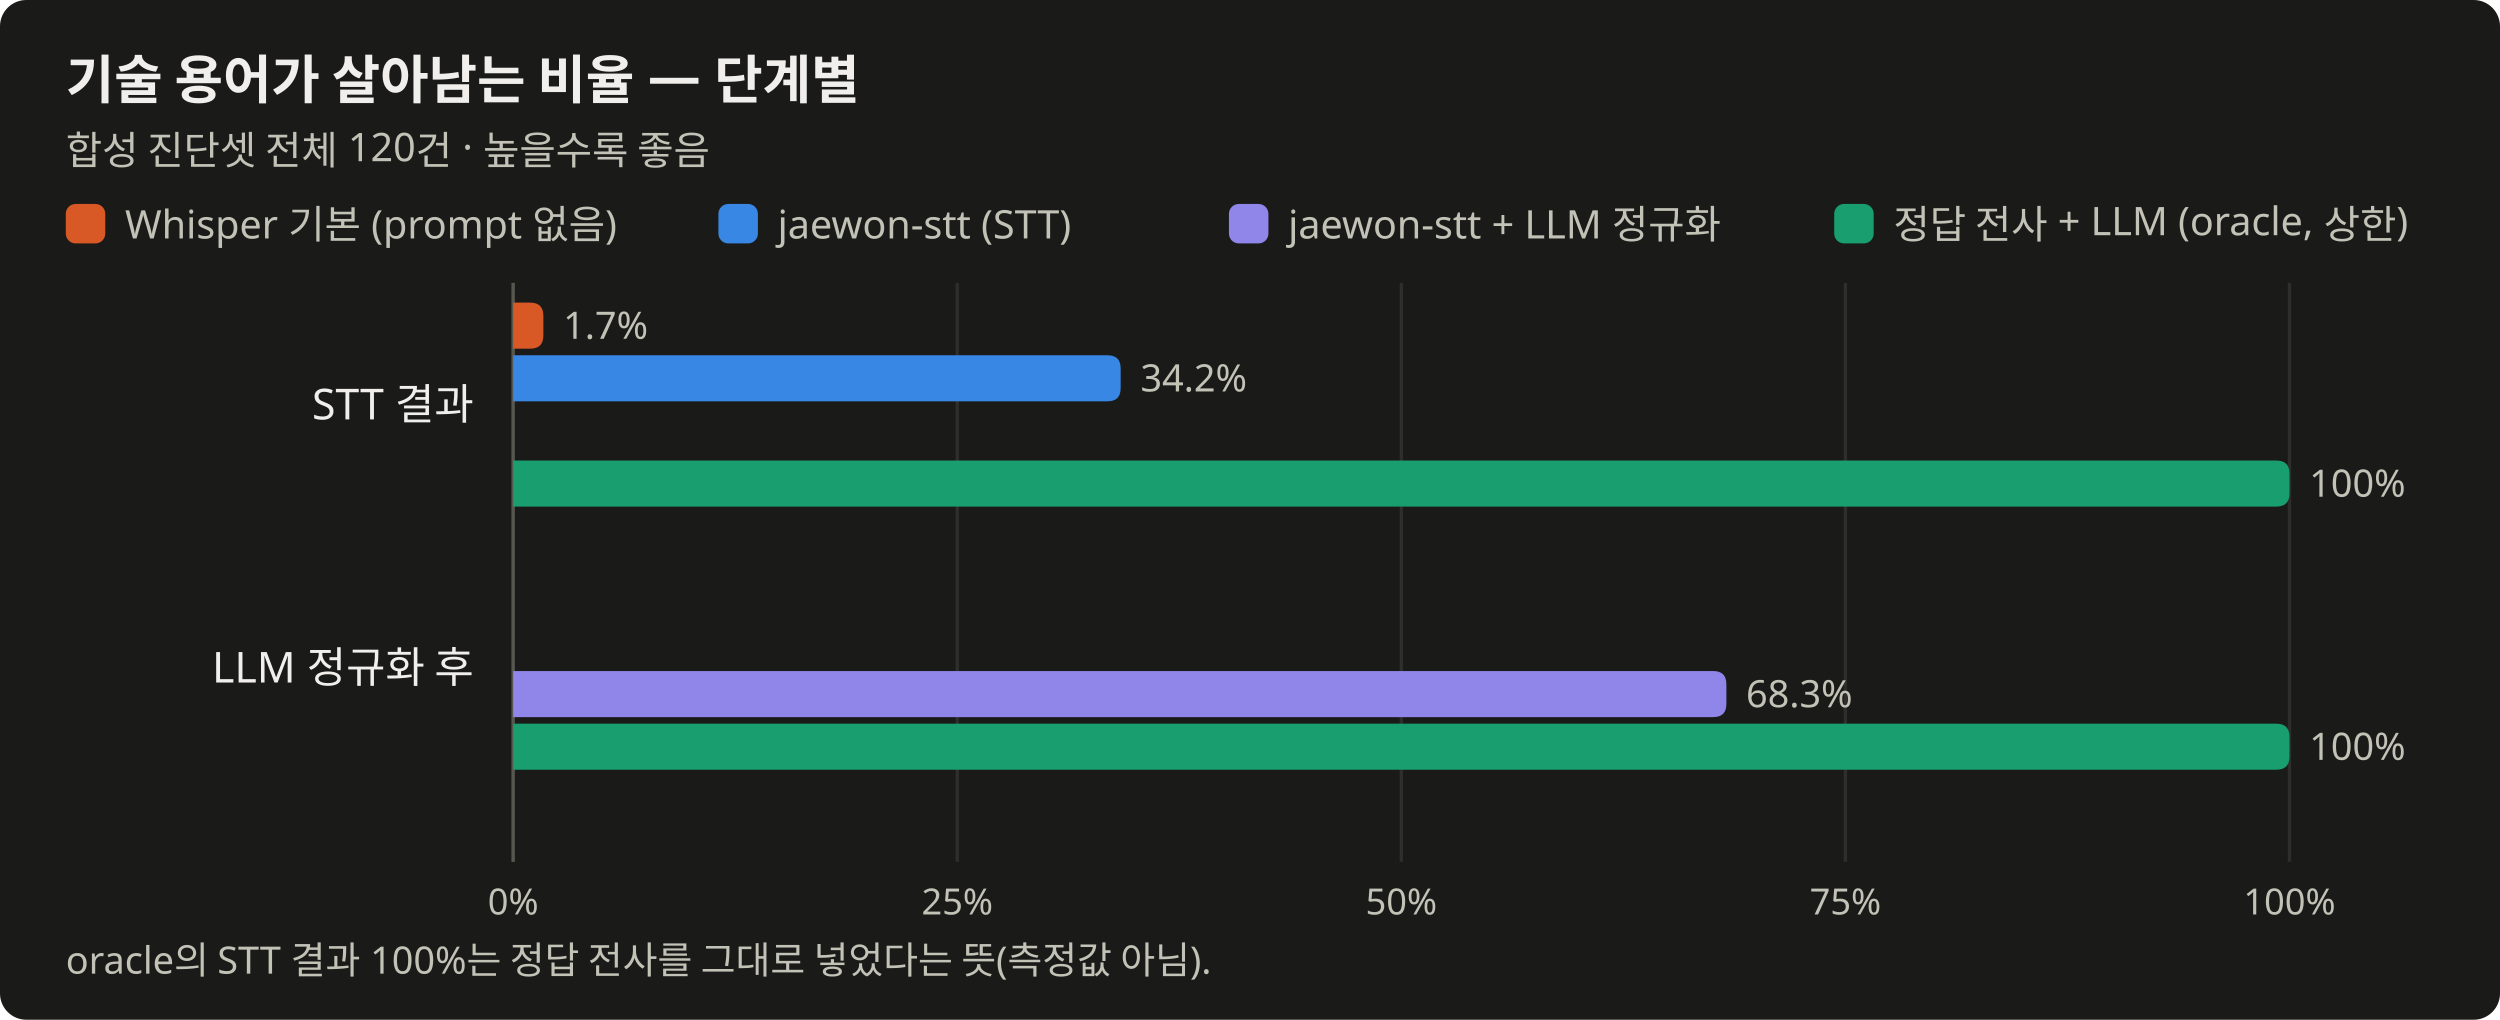
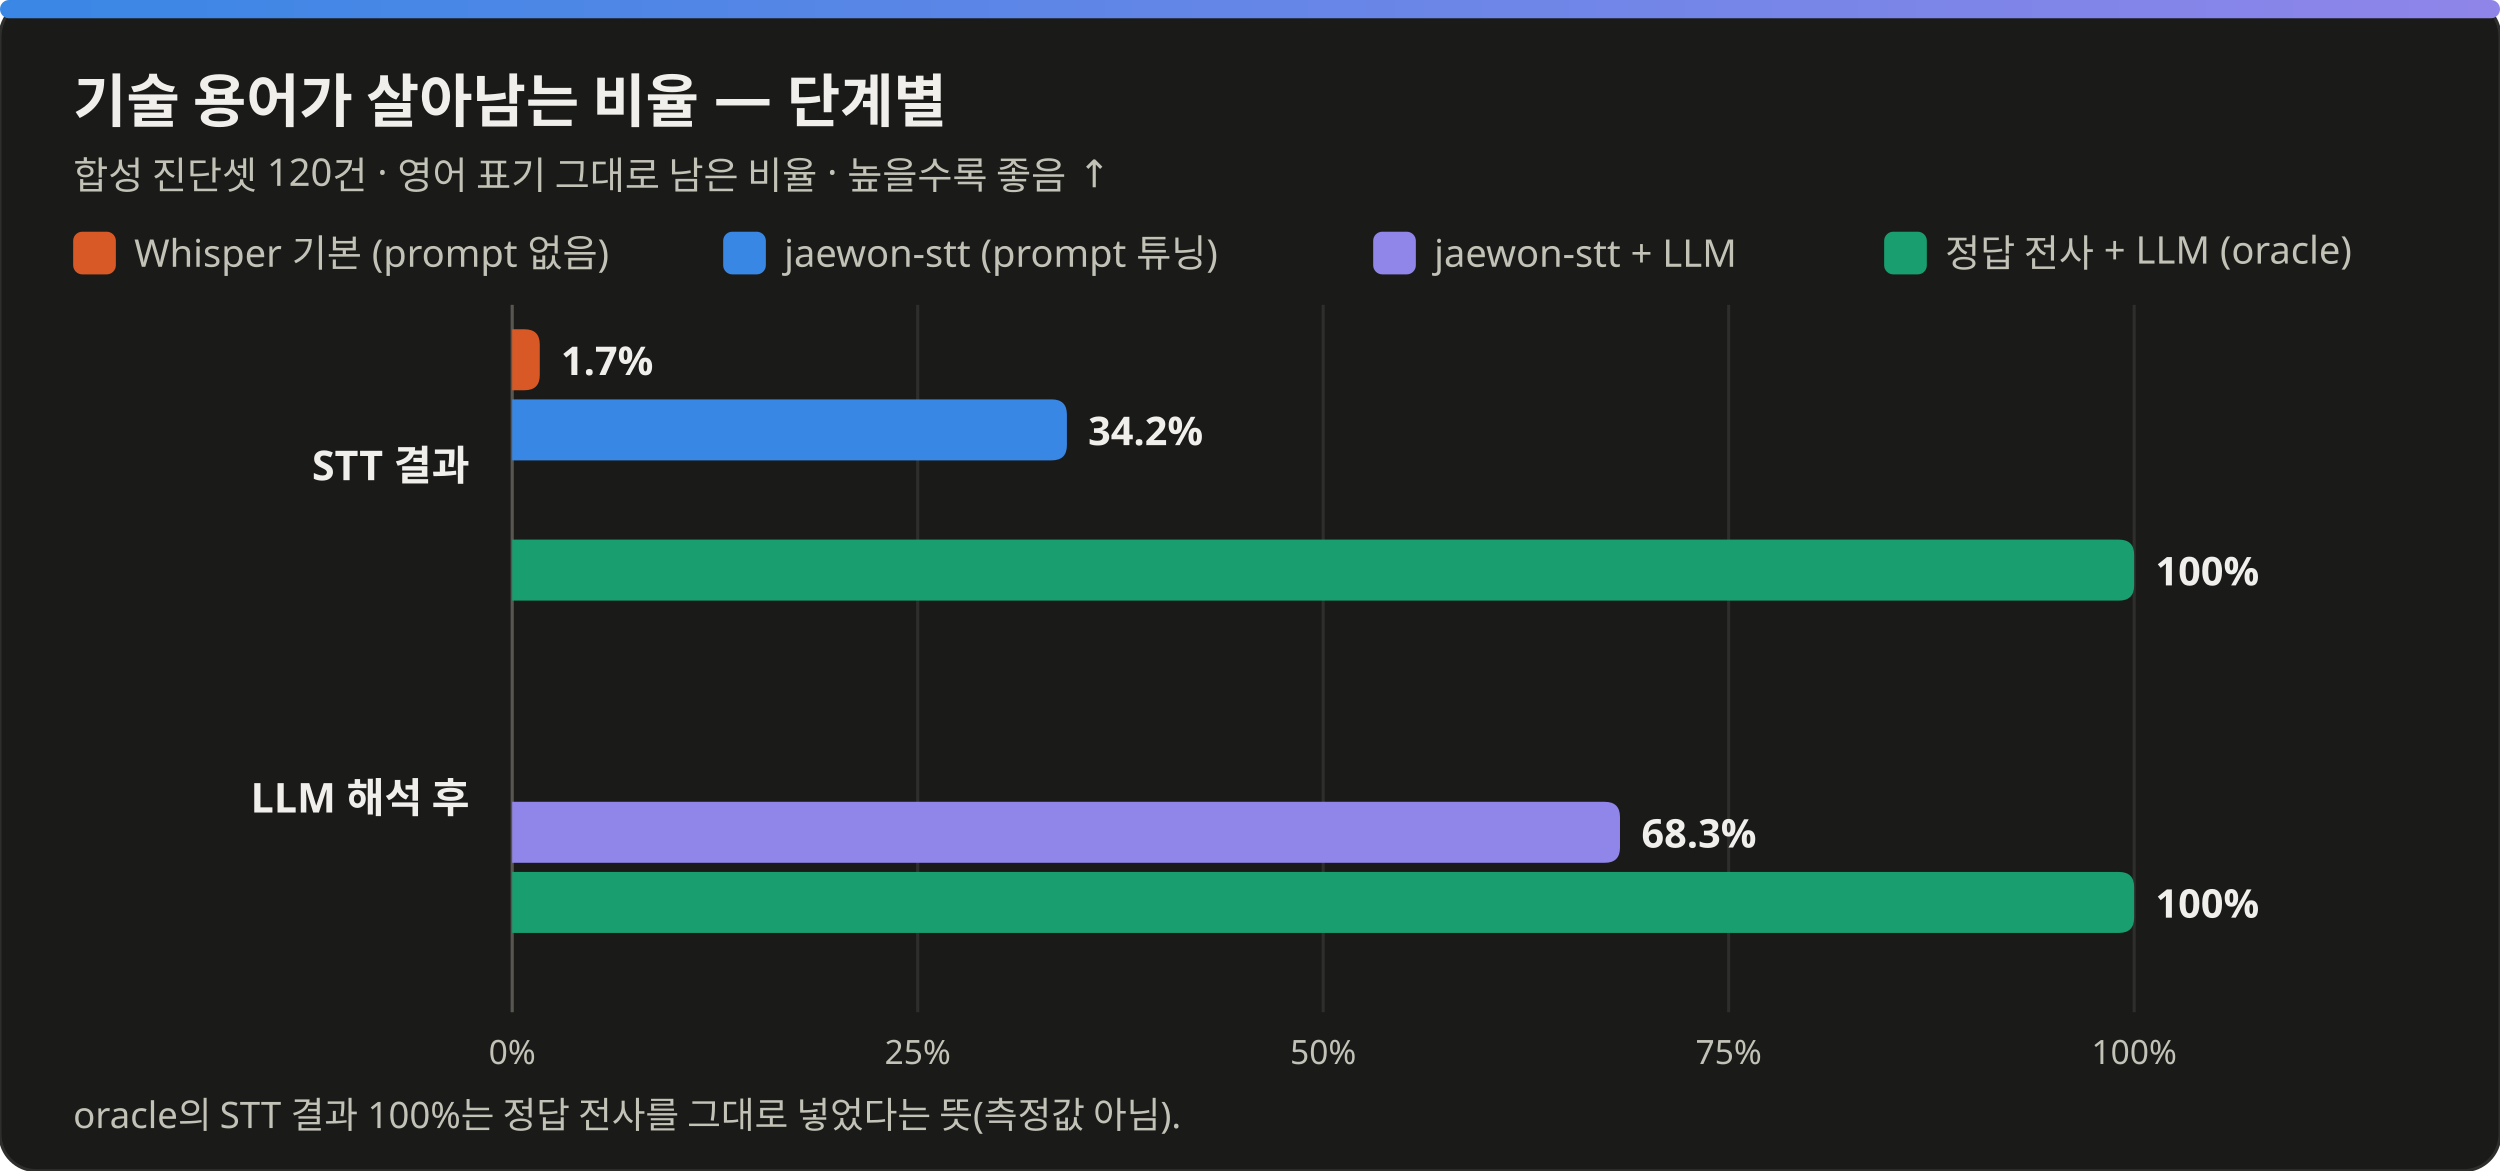
- <svg xmlns="http://www.w3.org/2000/svg" width="760" height="310" viewBox="0 0 760 310" font-family="Pretendard, 'Noto Sans KR', 'Malgun Gothic', 'Apple SD Gothic Neo', sans-serif" role="img" aria-label="기술 용어가 살아남는 비율 — 단계별">
-   <rect width="100%" height="100%" rx="8" fill="#1a1a19" />
-   <text x="20" y="30" font-size="16" font-weight="600" fill="#f0efec">기술 용어가 살아남는 비율 — 단계별</text>
-   <text x="20" y="50" font-size="12" fill="#c3c2b7">합성 진단셋 전체 120건 · 높을수록 좋음</text>
-   <rect x="20" y="62" width="12" height="12" rx="3" fill="#d95926" />
-   <text x="38" y="72.5" font-size="12" fill="#c3c2b7">Whisper 기본 (prompt 없음)</text>
-   <rect x="218.4" y="62" width="12" height="12" rx="3" fill="#3987e5" />
-   <text x="236.4" y="72.5" font-size="12" fill="#c3c2b7">jaewon-stt (STT)</text>
-   <rect x="373.6" y="62" width="12" height="12" rx="3" fill="#9085e9" />
-   <text x="391.6" y="72.5" font-size="12" fill="#c3c2b7">jaewon-stt + LLM 정규화</text>
-   <rect x="557.6" y="62" width="12" height="12" rx="3" fill="#199e70" />
-   <text x="575.6" y="72.5" font-size="12" fill="#c3c2b7">정답 전사 + LLM (oracle, 상한)</text>
-   <line x1="156.0" y1="86" x2="156.0" y2="262" stroke="#2e2e2c" stroke-width="1" />
-   <text x="156.0" y="278" font-size="11" text-anchor="middle" fill="#c3c2b7">0%</text>
-   <line x1="291.0" y1="86" x2="291.0" y2="262" stroke="#2e2e2c" stroke-width="1" />
-   <text x="291.0" y="278" font-size="11" text-anchor="middle" fill="#c3c2b7">25%</text>
-   <line x1="426.0" y1="86" x2="426.0" y2="262" stroke="#2e2e2c" stroke-width="1" />
-   <text x="426.0" y="278" font-size="11" text-anchor="middle" fill="#c3c2b7">50%</text>
-   <line x1="561.0" y1="86" x2="561.0" y2="262" stroke="#2e2e2c" stroke-width="1" />
-   <text x="561.0" y="278" font-size="11" text-anchor="middle" fill="#c3c2b7">75%</text>
-   <line x1="696.0" y1="86" x2="696.0" y2="262" stroke="#2e2e2c" stroke-width="1" />
-   <text x="696.0" y="278" font-size="11" text-anchor="middle" fill="#c3c2b7">100%</text>
-   <line x1="156" y1="86" x2="156" y2="262" stroke="#57564f" stroke-width="1" />
-   <text x="144" y="127.5" font-size="13" text-anchor="end" fill="#f0efec">STT 결과</text>
-   <path d="M156,92 H161.18 Q165.18,92 165.18,96 V102 Q165.18,106 161.18,106 H156 Z" fill="#d95926" />
-   <text x="171.2" y="103" font-size="11.5" fill="#c3c2b7">1.7%</text>
-   <path d="M156,108 H336.68 Q340.68,108 340.68,112 V118 Q340.68,122 336.68,122 H156 Z" fill="#3987e5" />
-   <text x="346.7" y="119" font-size="11.5" fill="#c3c2b7">34.2%</text>
-   <path d="M156,140 H692.0 Q696.0,140 696.0,144 V150 Q696.0,154 692.0,154 H156 Z" fill="#199e70" />
-   <text x="702.0" y="151" font-size="11.5" fill="#c3c2b7">100%</text>
-   <text x="144" y="207.5" font-size="13" text-anchor="end" fill="#f0efec">LLM 정규화 후</text>
-   <path d="M156,204 H520.82 Q524.82,204 524.82,208 V214 Q524.82,218 520.82,218 H156 Z" fill="#9085e9" />
-   <text x="530.8" y="215" font-size="11.5" fill="#c3c2b7">68.3%</text>
-   <path d="M156,220 H692.0 Q696.0,220 696.0,224 V230 Q696.0,234 692.0,234 H156 Z" fill="#199e70" />
-   <text x="702.0" y="231" font-size="11.5" fill="#c3c2b7">100%</text>
-   <text x="20" y="296" font-size="11.5" fill="#c3c2b7">oracle의 STT 결과 100%는 정답 전사를 그대로 넣었다는 뜻(측정값 아님).</text>
+ <svg xmlns="http://www.w3.org/2000/svg" width="820" height="384" viewBox="0 0 820 384" font-family="Pretendard, 'Noto Sans KR', 'Malgun Gothic', 'Apple SD Gothic Neo', sans-serif" role="img" aria-label="기술 용어가 살아남는 비율 — 단계별">
+   <defs>
+     <linearGradient id="gstagetermfunnel" x1="0" x2="1">
+       <stop offset="0" stop-color="#3987e5" />
+       <stop offset="1" stop-color="#9085e9" />
+     </linearGradient>
+   </defs>
+   <rect width="100%" height="100%" rx="12" fill="#1a1a19" stroke="#2e2e2c" />
+   <rect x="0" y="0" width="820" height="6" rx="3" fill="url(#gstagetermfunnel)" />
+   <text x="24" y="40" font-size="19" font-weight="700" fill="#f0efec">기술 용어가 살아남는 비율 — 단계별</text>
+   <text x="24" y="62" font-size="12.5" fill="#c3c2b7">합성 진단셋 120건 · 영어 표기 그대로 남은 비율 · 높을수록 좋음 ↑</text>
+   <rect x="24" y="76" width="14" height="14" rx="3" fill="#d95926" />
+   <text x="44" y="87.5" font-size="12.5" fill="#c3c2b7">Whisper 기본 (prompt 없음)</text>
+   <rect x="237.2" y="76" width="14" height="14" rx="3" fill="#3987e5" />
+   <text x="257.2" y="87.5" font-size="12.5" fill="#c3c2b7">jaewon-stt (prompt 튜닝)</text>
+   <rect x="450.4" y="76" width="14" height="14" rx="3" fill="#9085e9" />
+   <text x="470.4" y="87.5" font-size="12.5" fill="#c3c2b7">jaewon-stt + LLM</text>
+   <rect x="618.0" y="76" width="14" height="14" rx="3" fill="#199e70" />
+   <text x="638.0" y="87.5" font-size="12.5" fill="#c3c2b7">정답 전사 + LLM (oracle)</text>
+   <line x1="168.0" y1="100" x2="168.0" y2="332" stroke="#2e2e2c" />
+   <text x="168.0" y="349" font-size="11" text-anchor="middle" fill="#c3c2b7">0%</text>
+   <line x1="301.0" y1="100" x2="301.0" y2="332" stroke="#2e2e2c" />
+   <text x="301.0" y="349" font-size="11" text-anchor="middle" fill="#c3c2b7">25%</text>
+   <line x1="434.0" y1="100" x2="434.0" y2="332" stroke="#2e2e2c" />
+   <text x="434.0" y="349" font-size="11" text-anchor="middle" fill="#c3c2b7">50%</text>
+   <line x1="567.0" y1="100" x2="567.0" y2="332" stroke="#2e2e2c" />
+   <text x="567.0" y="349" font-size="11" text-anchor="middle" fill="#c3c2b7">75%</text>
+   <line x1="700.0" y1="100" x2="700.0" y2="332" stroke="#2e2e2c" />
+   <text x="700.0" y="349" font-size="11" text-anchor="middle" fill="#c3c2b7">100%</text>
+   <line x1="168" y1="100" x2="168" y2="332" stroke="#57564f" />
+   <text x="154" y="157.5" font-size="13.5" font-weight="600" text-anchor="end" fill="#f0efec">STT 결과</text>
+   <path d="M168,108 H172.044 Q177.044,108 177.044,113 V123 Q177.044,128 172.044,128 H168 Z" fill="#d95926" />
+   <text x="184.0" y="123" font-size="13" font-weight="700" fill="#f0efec">1.7%</text>
+   <path d="M168,131 H344.944 Q349.944,131 349.944,136 V146 Q349.944,151 344.944,151 H168 Z" fill="#3987e5" />
+   <text x="356.9" y="146" font-size="13" font-weight="700" fill="#f0efec">34.2%</text>
+   <path d="M168,177 H695.0 Q700.0,177 700.0,182 V192 Q700.0,197 695.0,197 H168 Z" fill="#199e70" />
+   <text x="707.0" y="192" font-size="13" font-weight="700" fill="#f0efec">100%</text>
+   <text x="154" y="266.5" font-size="13.5" font-weight="600" text-anchor="end" fill="#f0efec">LLM 해석 후</text>
+   <path d="M168,263 H526.356 Q531.356,263 531.356,268 V278 Q531.356,283 526.356,283 H168 Z" fill="#9085e9" />
+   <text x="538.4" y="278" font-size="13" font-weight="700" fill="#f0efec">68.3%</text>
+   <path d="M168,286 H695.0 Q700.0,286 700.0,291 V301 Q700.0,306 695.0,306 H168 Z" fill="#199e70" />
+   <text x="707.0" y="301" font-size="13" font-weight="700" fill="#f0efec">100%</text>
+   <text x="24" y="370" font-size="12" fill="#c3c2b7">oracle의 STT 결과 100%는 정답 전사를 그대로 넣었다는 뜻(측정값 아님).</text>
</svg>
